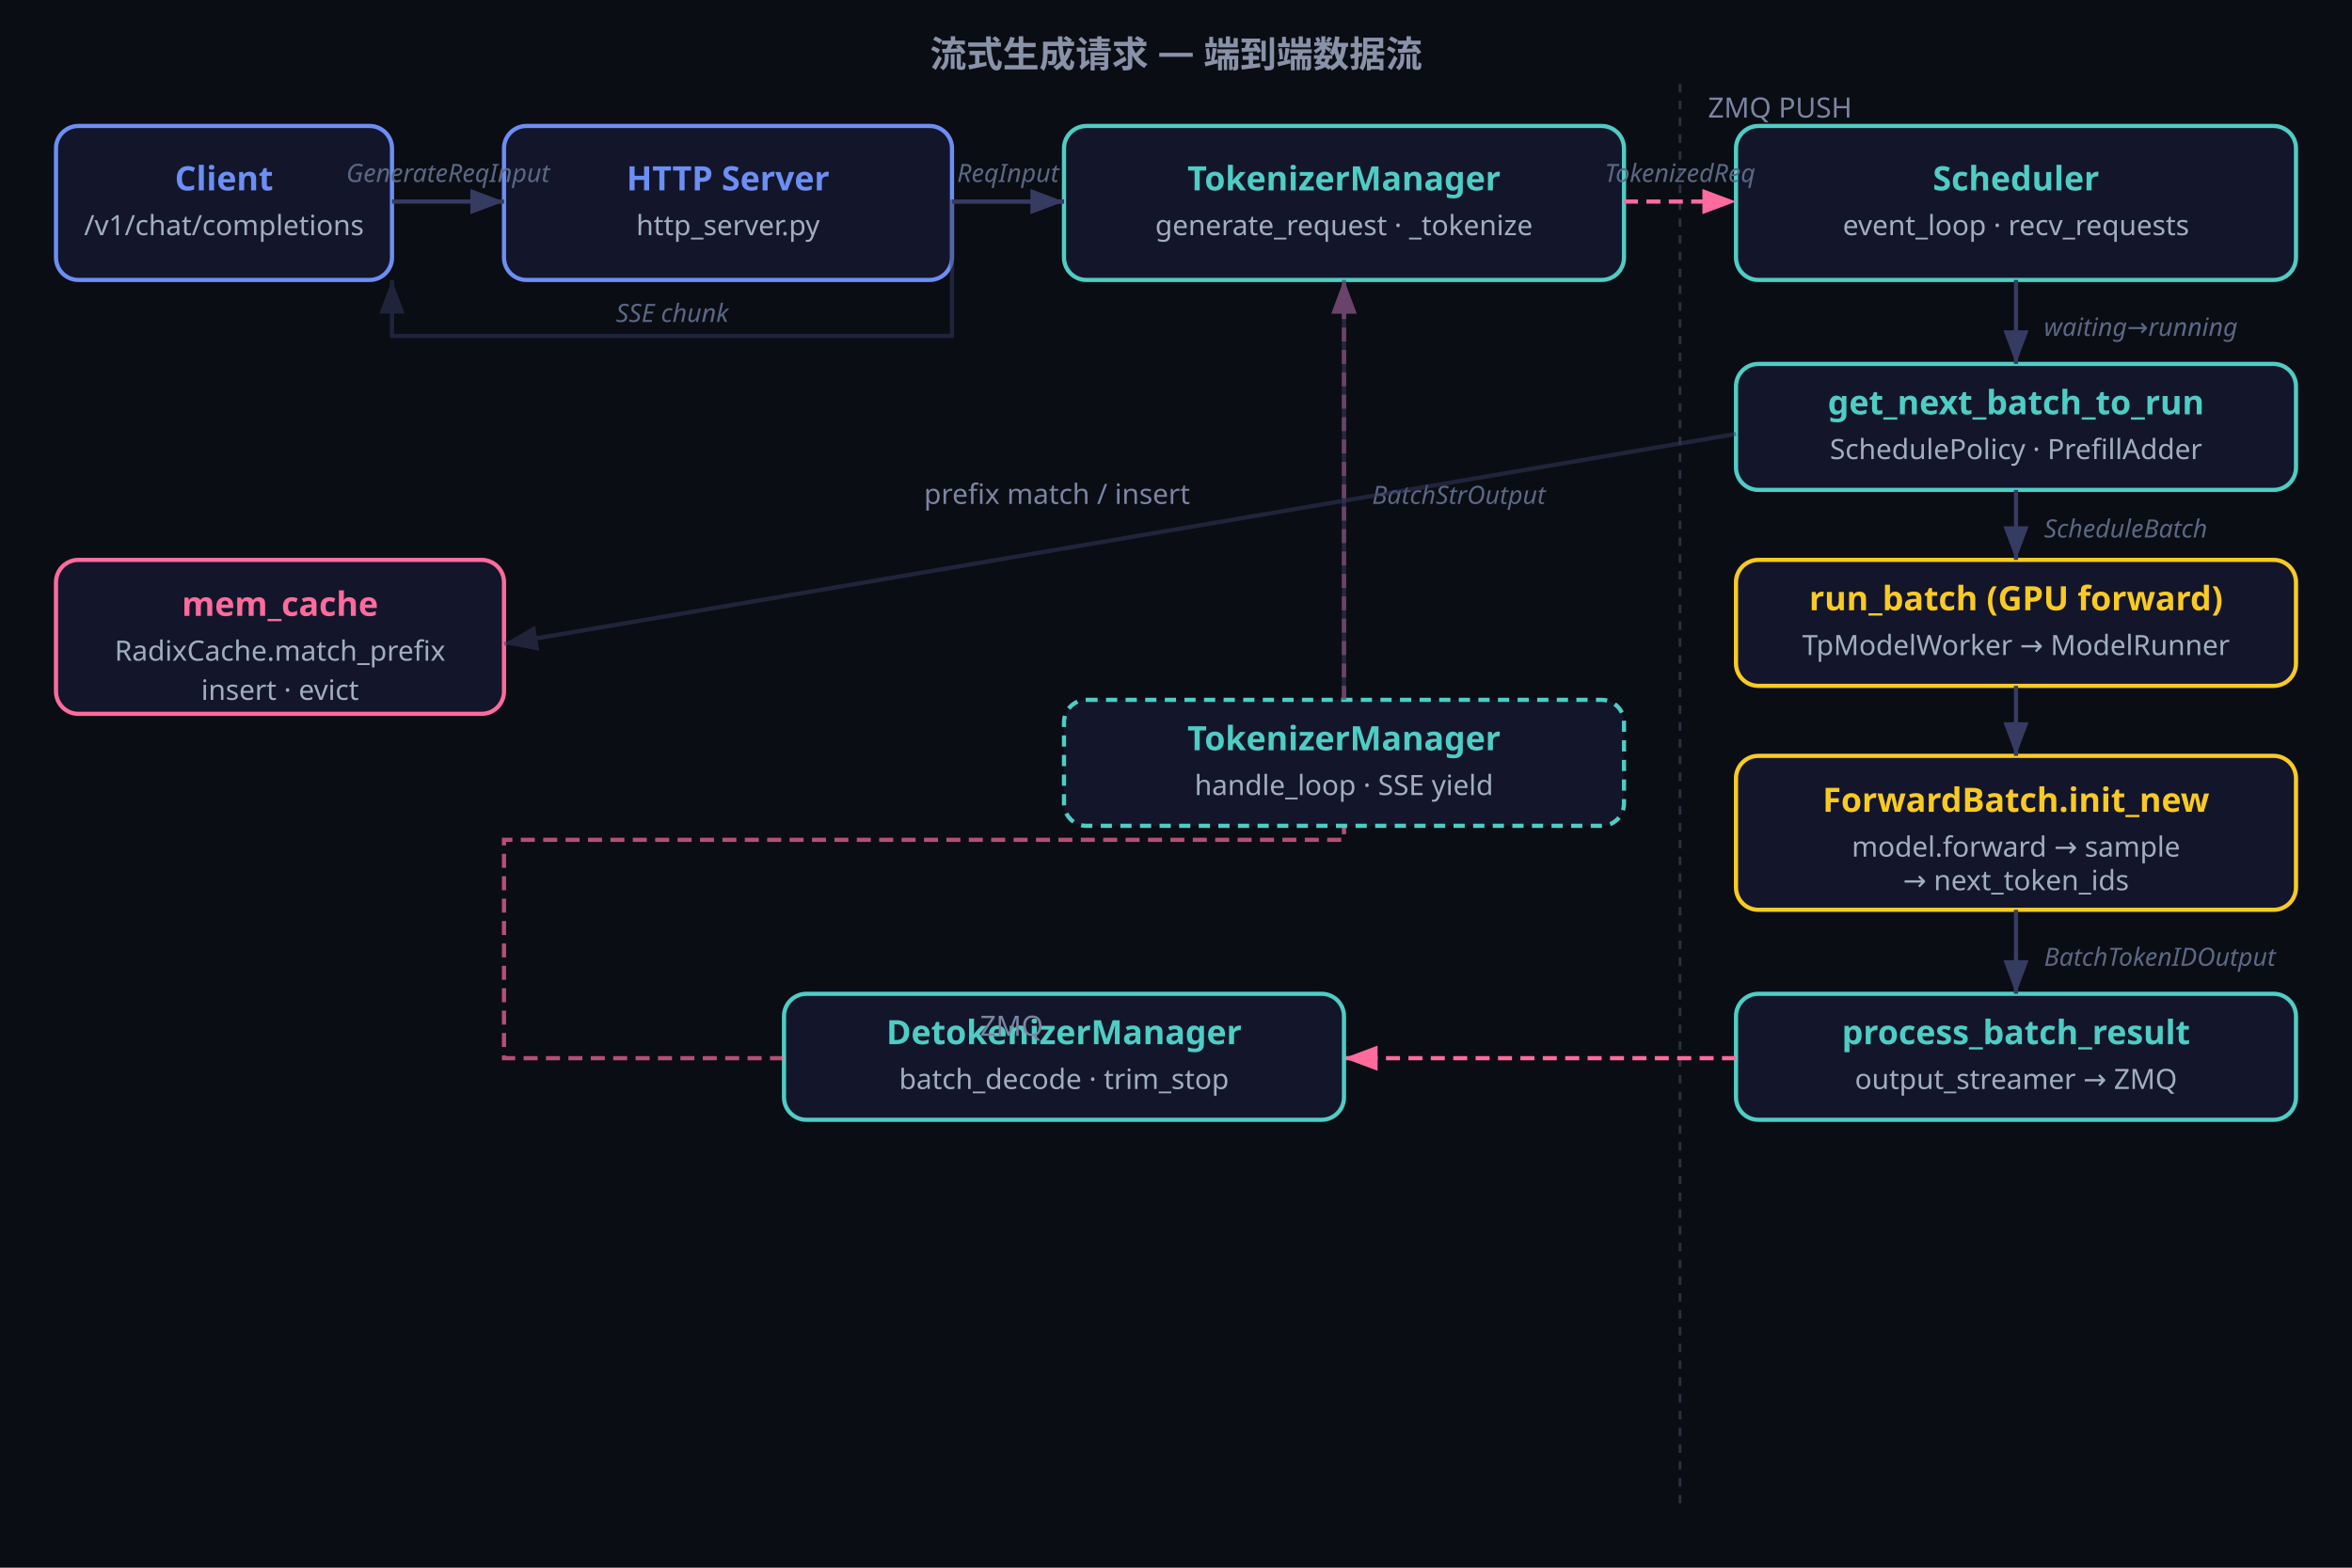
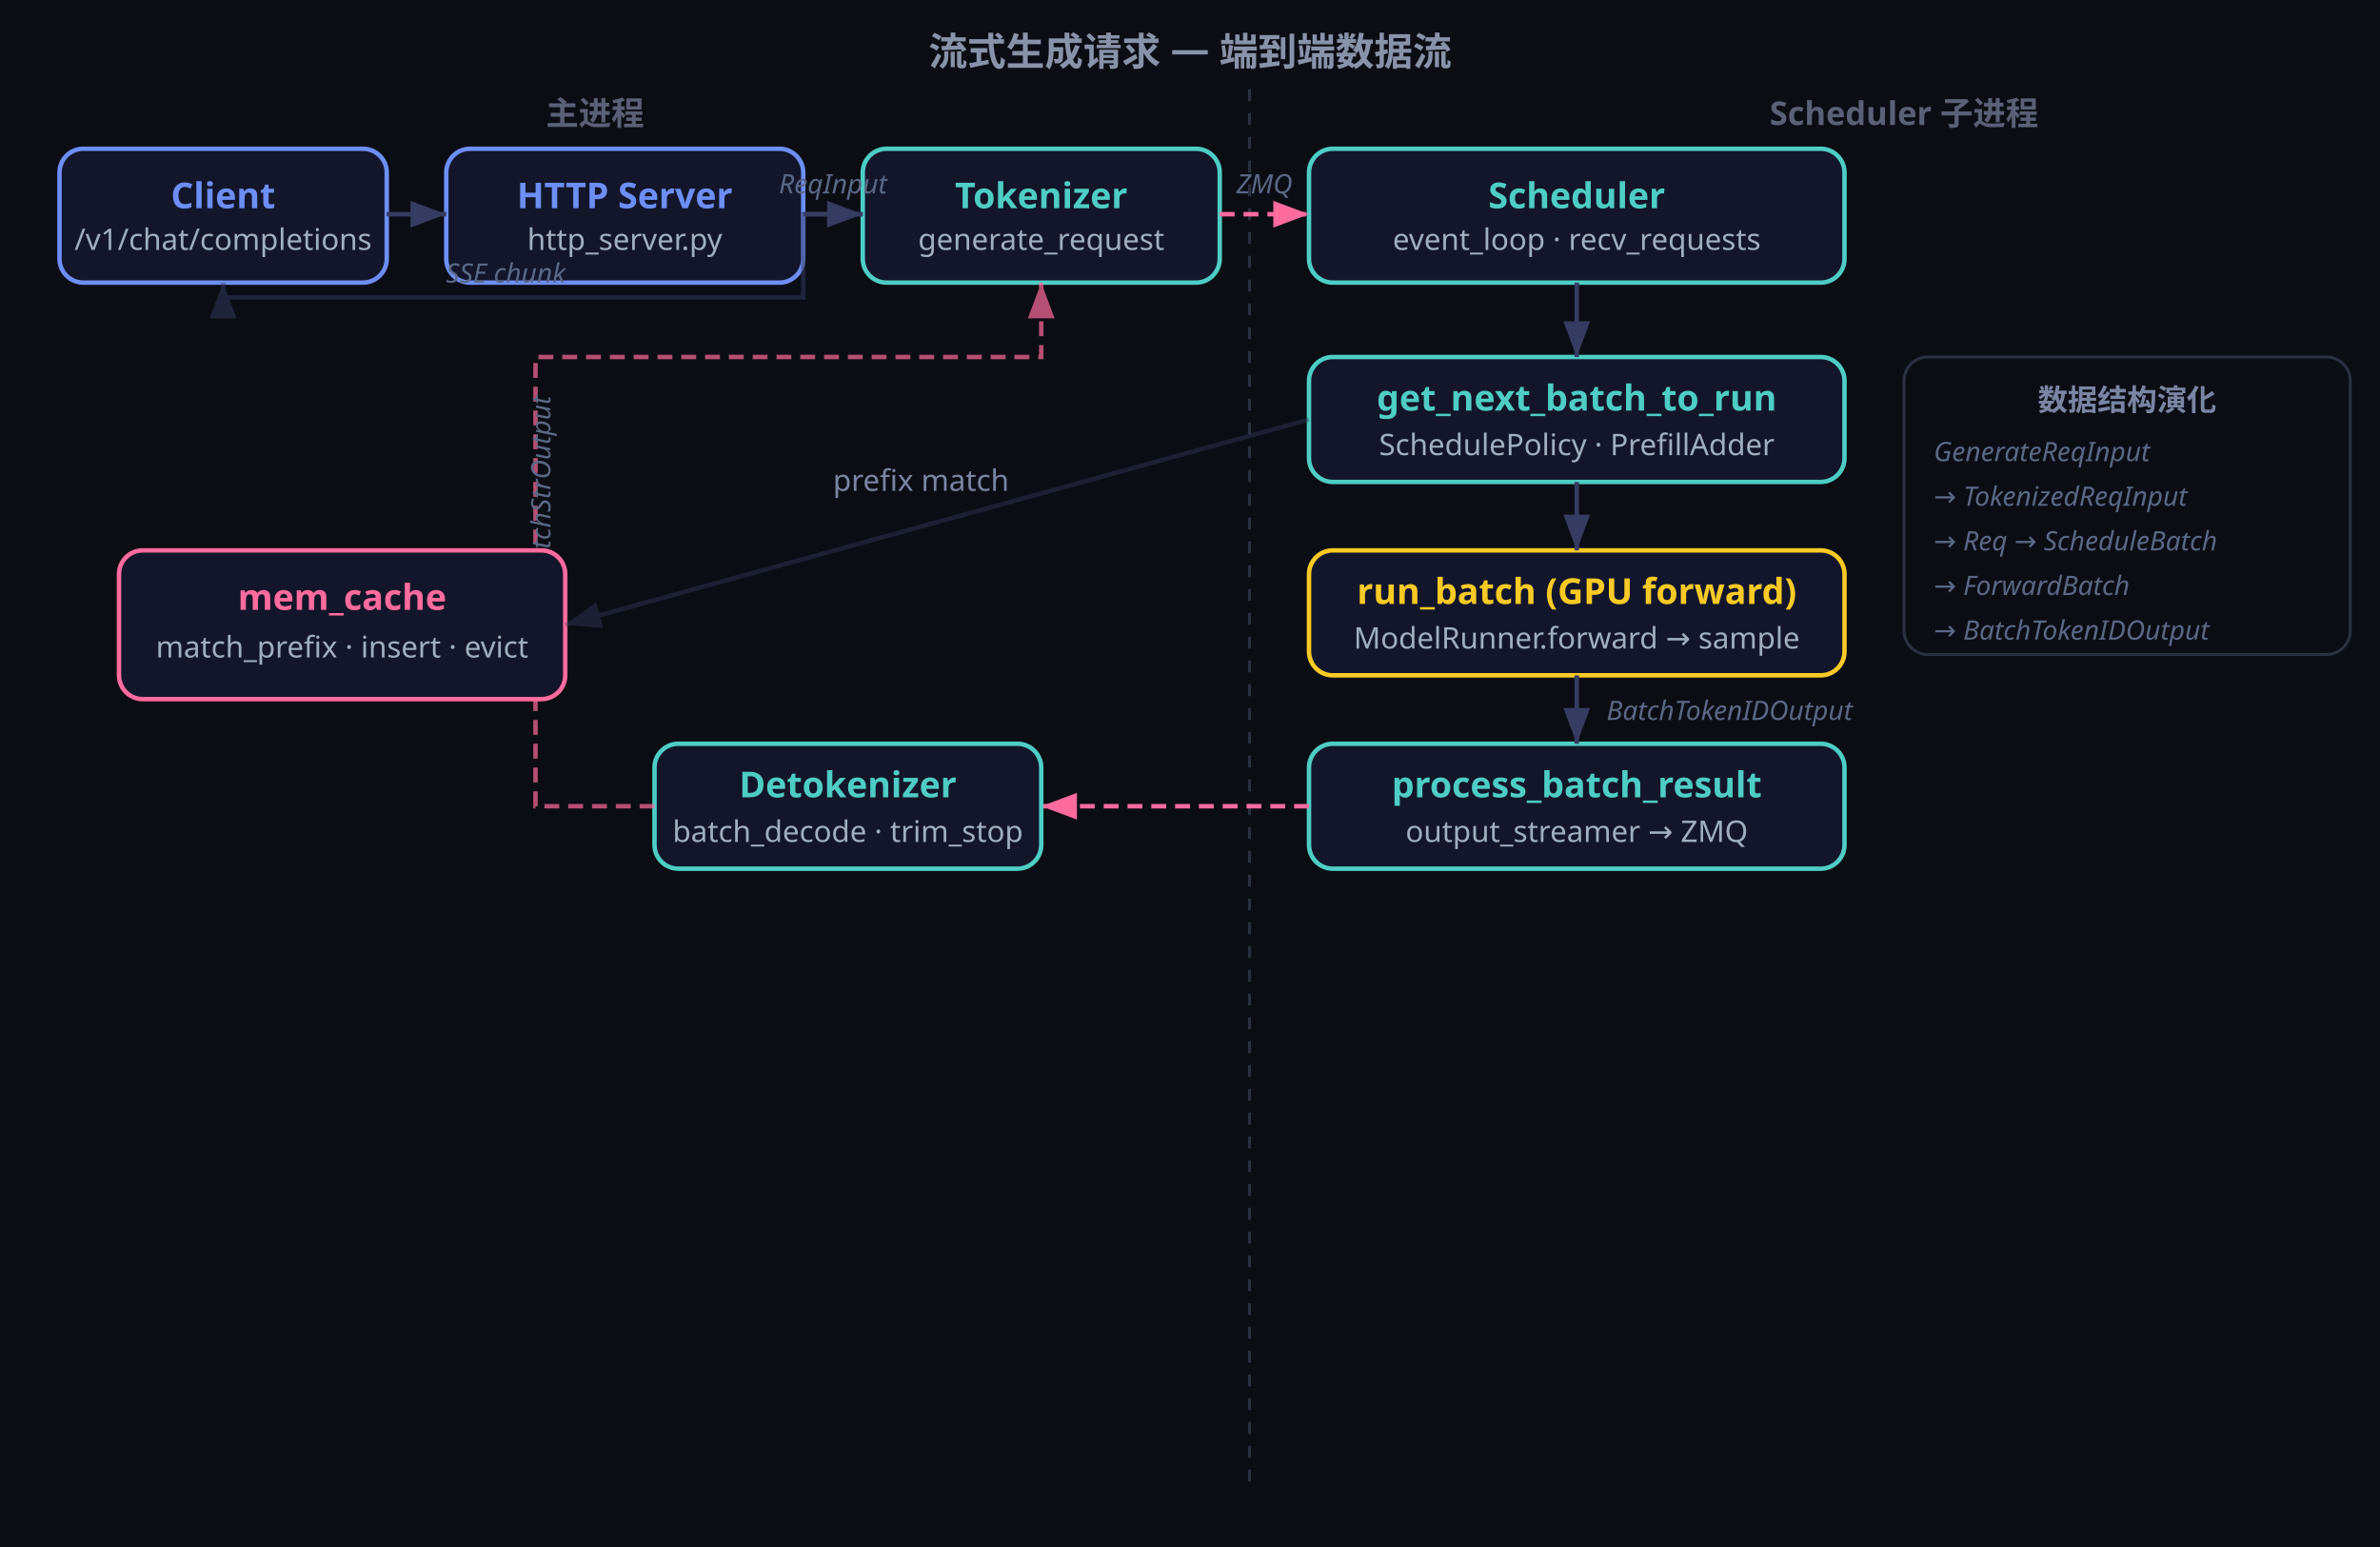
- <svg xmlns="http://www.w3.org/2000/svg" width="840" height="560" viewBox="0 0 840 560">
-   <rect width="840" height="560" fill="#0b0d14" />
+ <svg xmlns="http://www.w3.org/2000/svg" width="800" height="520" viewBox="0 0 800 520">
+   <rect width="800" height="520" fill="#0b0d14" />
  <style>
    .label { font-family: system-ui, sans-serif; font-size: 12px; font-weight: 600; }
    .mod { font-family: system-ui, sans-serif; font-size: 10px; fill: #a0aec0; }
    .dtype { font-family: system-ui, sans-serif; font-size: 9px; fill: #5a6885; font-style: italic; }
    .arrow { stroke: #363b62; stroke-width: 1.5; fill: none; }
    .ipc { stroke: #ff6b9d; stroke-width: 1.5; fill: none; stroke-dasharray: 5 3; }
    .lbl { font-family: system-ui, sans-serif; font-size: 10px; fill: #7a85a3; }
+     .proc { font-family: system-ui, sans-serif; font-size: 11px; fill: #5a6075; font-weight: 600; }
  </style>
-   <text x="420" y="24" text-anchor="middle" fill="#8892a8" font-family="system-ui, sans-serif" font-size="13" font-weight="600">流式生成请求 — 端到端数据流</text>
-   <rect x="20" y="45" width="120" height="55" rx="8" fill="#13162a" stroke="#6c8ef5" stroke-width="1.5" />
-   <text x="80" y="68" text-anchor="middle" class="label" fill="#6c8ef5">Client</text>
-   <text x="80" y="84" text-anchor="middle" class="mod">/v1/chat/completions</text>
-   <rect x="180" y="45" width="160" height="55" rx="8" fill="#13162a" stroke="#6c8ef5" stroke-width="1.5" />
-   <text x="260" y="68" text-anchor="middle" class="label" fill="#6c8ef5">HTTP Server</text>
-   <text x="260" y="84" text-anchor="middle" class="mod">http_server.py</text>
-   <rect x="380" y="45" width="200" height="55" rx="8" fill="#13162a" stroke="#4ecdc4" stroke-width="1.5" />
-   <text x="480" y="68" text-anchor="middle" class="label" fill="#4ecdc4">TokenizerManager</text>
-   <text x="480" y="84" text-anchor="middle" class="mod">generate_request · _tokenize</text>
-   <path d="M 140 72 L 180 72" class="arrow" marker-end="url(#ah)" />
-   <text x="160" y="65" text-anchor="middle" class="dtype">GenerateReqInput</text>
-   <path d="M 340 72 L 380 72" class="arrow" marker-end="url(#ah)" />
-   <text x="360" y="65" text-anchor="middle" class="dtype">ReqInput</text>
-   <line x1="600" y1="30" x2="600" y2="540" stroke="#2a3040" stroke-width="1" stroke-dasharray="3 3" />
-   <text x="610" y="42" class="lbl" fill="#ff6b9d">ZMQ PUSH</text>
-   <rect x="620" y="45" width="200" height="55" rx="8" fill="#13162a" stroke="#4ecdc4" stroke-width="1.5" />
-   <text x="720" y="68" text-anchor="middle" class="label" fill="#4ecdc4">Scheduler</text>
-   <text x="720" y="84" text-anchor="middle" class="mod">event_loop · recv_requests</text>
-   <path d="M 580 72 L 620 72" class="ipc" marker-end="url(#ahp)" />
-   <text x="600" y="65" text-anchor="middle" class="dtype">TokenizedReq</text>
-   <rect x="620" y="130" width="200" height="45" rx="8" fill="#13162a" stroke="#4ecdc4" stroke-width="1.5" />
-   <text x="720" y="148" text-anchor="middle" class="label" fill="#4ecdc4">get_next_batch_to_run</text>
-   <text x="720" y="164" text-anchor="middle" class="mod">SchedulePolicy · PrefillAdder</text>
-   <path d="M 720 100 L 720 130" class="arrow" marker-end="url(#ah)" />
-   <text x="730" y="120" class="dtype">waiting→running</text>
-   <rect x="620" y="200" width="200" height="45" rx="8" fill="#13162a" stroke="#f9ca24" stroke-width="1.5" />
-   <text x="720" y="218" text-anchor="middle" class="label" fill="#f9ca24">run_batch (GPU forward)</text>
-   <text x="720" y="234" text-anchor="middle" class="mod">TpModelWorker → ModelRunner</text>
-   <path d="M 720 175 L 720 200" class="arrow" marker-end="url(#ah)" />
-   <text x="730" y="192" class="dtype">ScheduleBatch</text>
-   <rect x="620" y="270" width="200" height="55" rx="8" fill="#13162a" stroke="#f9ca24" stroke-width="1.5" />
-   <text x="720" y="290" text-anchor="middle" class="label" fill="#f9ca24">ForwardBatch.init_new</text>
-   <text x="720" y="306" text-anchor="middle" class="mod">model.forward → sample</text>
-   <text x="720" y="318" text-anchor="middle" class="mod">→ next_token_ids</text>
-   <path d="M 720 245 L 720 270" class="arrow" marker-end="url(#ah)" />
-   <rect x="620" y="355" width="200" height="45" rx="8" fill="#13162a" stroke="#4ecdc4" stroke-width="1.5" />
-   <text x="720" y="373" text-anchor="middle" class="label" fill="#4ecdc4">process_batch_result</text>
-   <text x="720" y="389" text-anchor="middle" class="mod">output_streamer → ZMQ</text>
-   <path d="M 720 325 L 720 355" class="arrow" marker-end="url(#ah)" />
-   <text x="730" y="345" class="dtype">BatchTokenIDOutput</text>
-   <path d="M 620 378 L 480 378" class="ipc" marker-end="url(#ahp)" />
-   <rect x="280" y="355" width="200" height="45" rx="8" fill="#13162a" stroke="#4ecdc4" stroke-width="1.5" />
-   <text x="380" y="373" text-anchor="middle" class="label" fill="#4ecdc4">DetokenizerManager</text>
-   <text x="380" y="389" text-anchor="middle" class="mod">batch_decode · trim_stop</text>
-   <path d="M 280 378 L 180 378 L 180 300 L 480 300 L 480 100" class="ipc" marker-end="url(#ahp)" opacity="0.7" />
-   <text x="350" y="370" class="lbl">ZMQ</text>
-   <rect x="380" y="250" width="200" height="45" rx="8" fill="#13162a" stroke="#4ecdc4" stroke-width="1.5" stroke-dasharray="4 3" />
-   <text x="480" y="268" text-anchor="middle" class="label" fill="#4ecdc4">TokenizerManager</text>
-   <text x="480" y="284" text-anchor="middle" class="mod">handle_loop · SSE yield</text>
-   <path d="M 480 250 L 480 100" class="arrow" marker-end="url(#ah)" opacity="0.6" />
-   <text x="490" y="180" class="dtype">BatchStrOutput</text>
-   <path d="M 380 72 L 340 72 L 340 120 L 140 120 L 140 100" class="arrow" marker-end="url(#ah)" opacity="0.5" />
-   <text x="220" y="115" class="dtype">SSE chunk</text>
-   <rect x="20" y="200" width="160" height="55" rx="8" fill="#13162a" stroke="#ff6b9d" stroke-width="1.5" />
-   <text x="100" y="220" text-anchor="middle" class="label" fill="#ff6b9d">mem_cache</text>
-   <text x="100" y="236" text-anchor="middle" class="mod">RadixCache.match_prefix</text>
-   <text x="100" y="250" text-anchor="middle" class="mod">insert · evict</text>
-   <path d="M 620 155 L 180 230" class="arrow" marker-end="url(#ah)" opacity="0.5" />
-   <text x="330" y="180" class="lbl">prefix match / insert</text>
+   <text x="400" y="22" text-anchor="middle" fill="#8892a8" font-family="system-ui, sans-serif" font-size="13" font-weight="600">流式生成请求 — 端到端数据流</text>
+   <text x="200" y="42" text-anchor="middle" class="proc">主进程</text>
+   <text x="640" y="42" text-anchor="middle" class="proc">Scheduler 子进程</text>
+   <line x1="420" y1="30" x2="420" y2="500" stroke="#2a3040" stroke-width="1" stroke-dasharray="4 4" />
+   <rect x="20" y="50" width="110" height="45" rx="8" fill="#13162a" stroke="#6c8ef5" stroke-width="1.5" />
+   <text x="75" y="70" text-anchor="middle" class="label" fill="#6c8ef5">Client</text>
+   <text x="75" y="84" text-anchor="middle" class="mod">/v1/chat/completions</text>
+   <rect x="150" y="50" width="120" height="45" rx="8" fill="#13162a" stroke="#6c8ef5" stroke-width="1.5" />
+   <text x="210" y="70" text-anchor="middle" class="label" fill="#6c8ef5">HTTP Server</text>
+   <text x="210" y="84" text-anchor="middle" class="mod">http_server.py</text>
+   <rect x="290" y="50" width="120" height="45" rx="8" fill="#13162a" stroke="#4ecdc4" stroke-width="1.5" />
+   <text x="350" y="70" text-anchor="middle" class="label" fill="#4ecdc4">Tokenizer</text>
+   <text x="350" y="84" text-anchor="middle" class="mod">generate_request</text>
+   <rect x="440" y="50" width="180" height="45" rx="8" fill="#13162a" stroke="#4ecdc4" stroke-width="1.5" />
+   <text x="530" y="70" text-anchor="middle" class="label" fill="#4ecdc4">Scheduler</text>
+   <text x="530" y="84" text-anchor="middle" class="mod">event_loop · recv_requests</text>
+   <path d="M 130 72 L 150 72" class="arrow" marker-end="url(#ah)" />
+   <path d="M 270 72 L 290 72" class="arrow" marker-end="url(#ah)" />
+   <text x="280" y="65" text-anchor="middle" class="dtype">ReqInput</text>
+   <path d="M 410 72 L 440 72" class="ipc" marker-end="url(#ahp)" />
+   <text x="425" y="65" text-anchor="middle" class="dtype">ZMQ</text>
+   <rect x="440" y="120" width="180" height="42" rx="8" fill="#13162a" stroke="#4ecdc4" stroke-width="1.5" />
+   <text x="530" y="138" text-anchor="middle" class="label" fill="#4ecdc4">get_next_batch_to_run</text>
+   <text x="530" y="153" text-anchor="middle" class="mod">SchedulePolicy · PrefillAdder</text>
+   <path d="M 530 95 L 530 120" class="arrow" marker-end="url(#ah)" />
+   <rect x="440" y="185" width="180" height="42" rx="8" fill="#13162a" stroke="#f9ca24" stroke-width="1.5" />
+   <text x="530" y="203" text-anchor="middle" class="label" fill="#f9ca24">run_batch (GPU forward)</text>
+   <text x="530" y="218" text-anchor="middle" class="mod">ModelRunner.forward → sample</text>
+   <path d="M 530 162 L 530 185" class="arrow" marker-end="url(#ah)" />
+   <rect x="440" y="250" width="180" height="42" rx="8" fill="#13162a" stroke="#4ecdc4" stroke-width="1.5" />
+   <text x="530" y="268" text-anchor="middle" class="label" fill="#4ecdc4">process_batch_result</text>
+   <text x="530" y="283" text-anchor="middle" class="mod">output_streamer → ZMQ</text>
+   <path d="M 530 227 L 530 250" class="arrow" marker-end="url(#ah)" />
+   <text x="540" y="242" class="dtype">BatchTokenIDOutput</text>
+   <path d="M 440 271 L 350 271" class="ipc" marker-end="url(#ahp)" />
+   <rect x="220" y="250" width="130" height="42" rx="8" fill="#13162a" stroke="#4ecdc4" stroke-width="1.5" />
+   <text x="285" y="268" text-anchor="middle" class="label" fill="#4ecdc4">Detokenizer</text>
+   <text x="285" y="283" text-anchor="middle" class="mod">batch_decode · trim_stop</text>
+   <path d="M 220 271 L 180 271 L 180 120 L 350 120 L 350 95" class="ipc" marker-end="url(#ahp)" opacity="0.7" />
+   <text x="185" y="195" class="dtype" transform="rotate(-90 185 195)">BatchStrOutput</text>
+   <path d="M 290 72 L 270 72 L 270 100 L 75 100 L 75 95" class="arrow" marker-end="url(#ah)" opacity="0.5" />
+   <text x="170" y="95" text-anchor="middle" class="dtype">SSE chunk</text>
+   <rect x="40" y="185" width="150" height="50" rx="8" fill="#13162a" stroke="#ff6b9d" stroke-width="1.5" />
+   <text x="115" y="205" text-anchor="middle" class="label" fill="#ff6b9d">mem_cache</text>
+   <text x="115" y="221" text-anchor="middle" class="mod">match_prefix · insert · evict</text>
+   <path d="M 440 141 L 190 210" class="arrow" marker-end="url(#ah)" opacity="0.4" />
+   <text x="280" y="165" class="lbl">prefix match</text>
+   <rect x="640" y="120" width="150" height="100" rx="8" fill="none" stroke="#2a3040" stroke-width="1" />
+   <text x="715" y="138" text-anchor="middle" class="lbl" font-weight="600">数据结构演化</text>
+   <text x="650" y="155" class="dtype">GenerateReqInput</text>
+   <text x="650" y="170" class="dtype">→ TokenizedReqInput</text>
+   <text x="650" y="185" class="dtype">→ Req → ScheduleBatch</text>
+   <text x="650" y="200" class="dtype">→ ForwardBatch</text>
+   <text x="650" y="215" class="dtype">→ BatchTokenIDOutput</text>
  <defs>
    <marker id="ah" markerWidth="8" markerHeight="6" refX="8" refY="3" orient="auto">
      <polygon points="0 0, 8 3, 0 6" fill="#363b62" />
    </marker>
    <marker id="ahp" markerWidth="8" markerHeight="6" refX="8" refY="3" orient="auto">
      <polygon points="0 0, 8 3, 0 6" fill="#ff6b9d" />
    </marker>
  </defs>
</svg>
